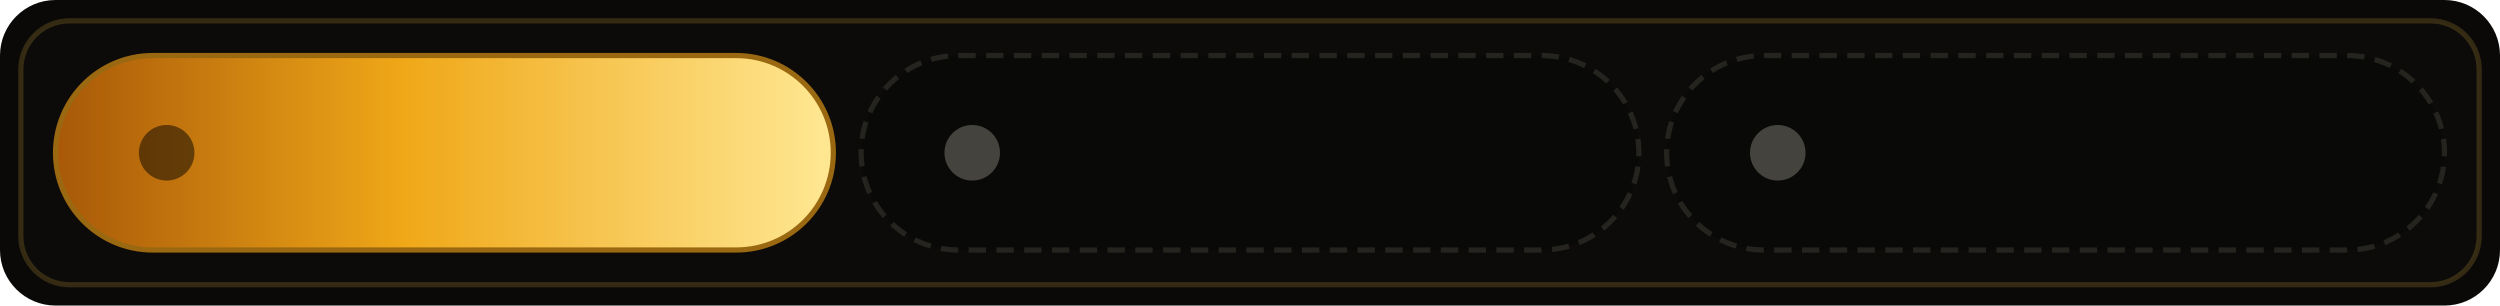
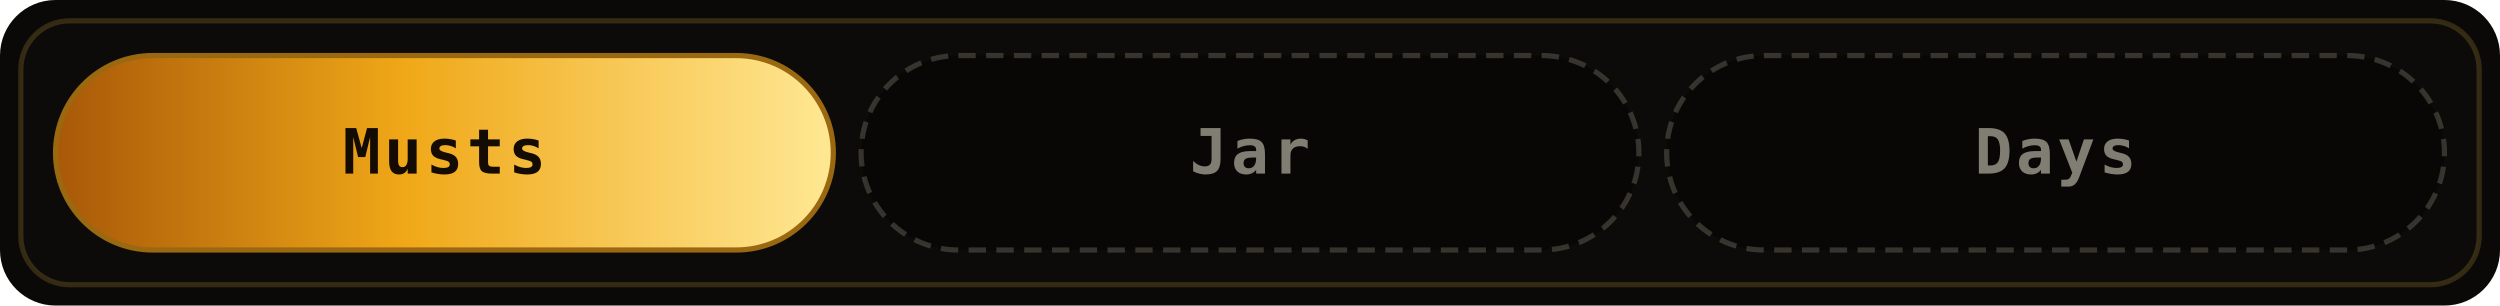
<svg xmlns="http://www.w3.org/2000/svg" width="720" height="88" viewBox="0 0 720 88">
  <rect width="720" height="88" rx="16" fill="#0a0908" />
  <rect x="6" y="6" width="708" height="76" rx="14" fill="#0c0b09" stroke="rgba(245,196,70,0.18)" stroke-width="1.5" />
  <rect x="16" y="16" width="224" height="56" rx="28" fill="url(#live)" stroke="#9a6810" stroke-width="1.5" />
-   <circle cx="48" cy="44" r="8" fill="#140c02" opacity="0.55" />
-   <rect x="248" y="16" width="224" height="56" rx="28" fill="#080706" stroke="rgba(160,156,140,0.32)" stroke-width="1.5" stroke-dasharray="5 3" opacity="0.55" />
-   <circle cx="280" cy="44" r="8" fill="rgba(180,176,160,0.35)" />
-   <rect x="480" y="16" width="224" height="56" rx="28" fill="#080706" stroke="rgba(160,156,140,0.32)" stroke-width="1.5" stroke-dasharray="5 3" opacity="0.55" />
-   <circle cx="512" cy="44" r="8" fill="rgba(180,176,160,0.35)" />
+   <text x="128" y="50" text-anchor="middle" font-family="JetBrains Mono, ui-monospace, monospace" font-size="18" font-weight="800" fill="#140c02" letter-spacing="0.06em">Musts</text>
+   <rect x="248" y="16" width="224" height="56" rx="28" fill="#080706" stroke="rgba(160,156,140,0.32)" stroke-width="1.5" stroke-dasharray="5 3" opacity="0.9" />
+   <text x="360" y="50" text-anchor="middle" font-family="JetBrains Mono, ui-monospace, monospace" font-size="18" font-weight="800" fill="rgba(180,176,160,0.7)" letter-spacing="0.06em">Jar</text>
+   <rect x="480" y="16" width="224" height="56" rx="28" fill="#080706" stroke="rgba(160,156,140,0.32)" stroke-width="1.5" stroke-dasharray="5 3" opacity="0.9" />
+   <text x="592" y="50" text-anchor="middle" font-family="JetBrains Mono, ui-monospace, monospace" font-size="18" font-weight="800" fill="rgba(180,176,160,0.7)" letter-spacing="0.06em">Days</text>
  <defs>
    <linearGradient id="live" x1="0" y1="0" x2="1" y2="0">
      <stop offset="0%" stop-color="#a85808" />
      <stop offset="45%" stop-color="#f0a818" />
      <stop offset="100%" stop-color="#ffe894" />
    </linearGradient>
  </defs>
</svg>
